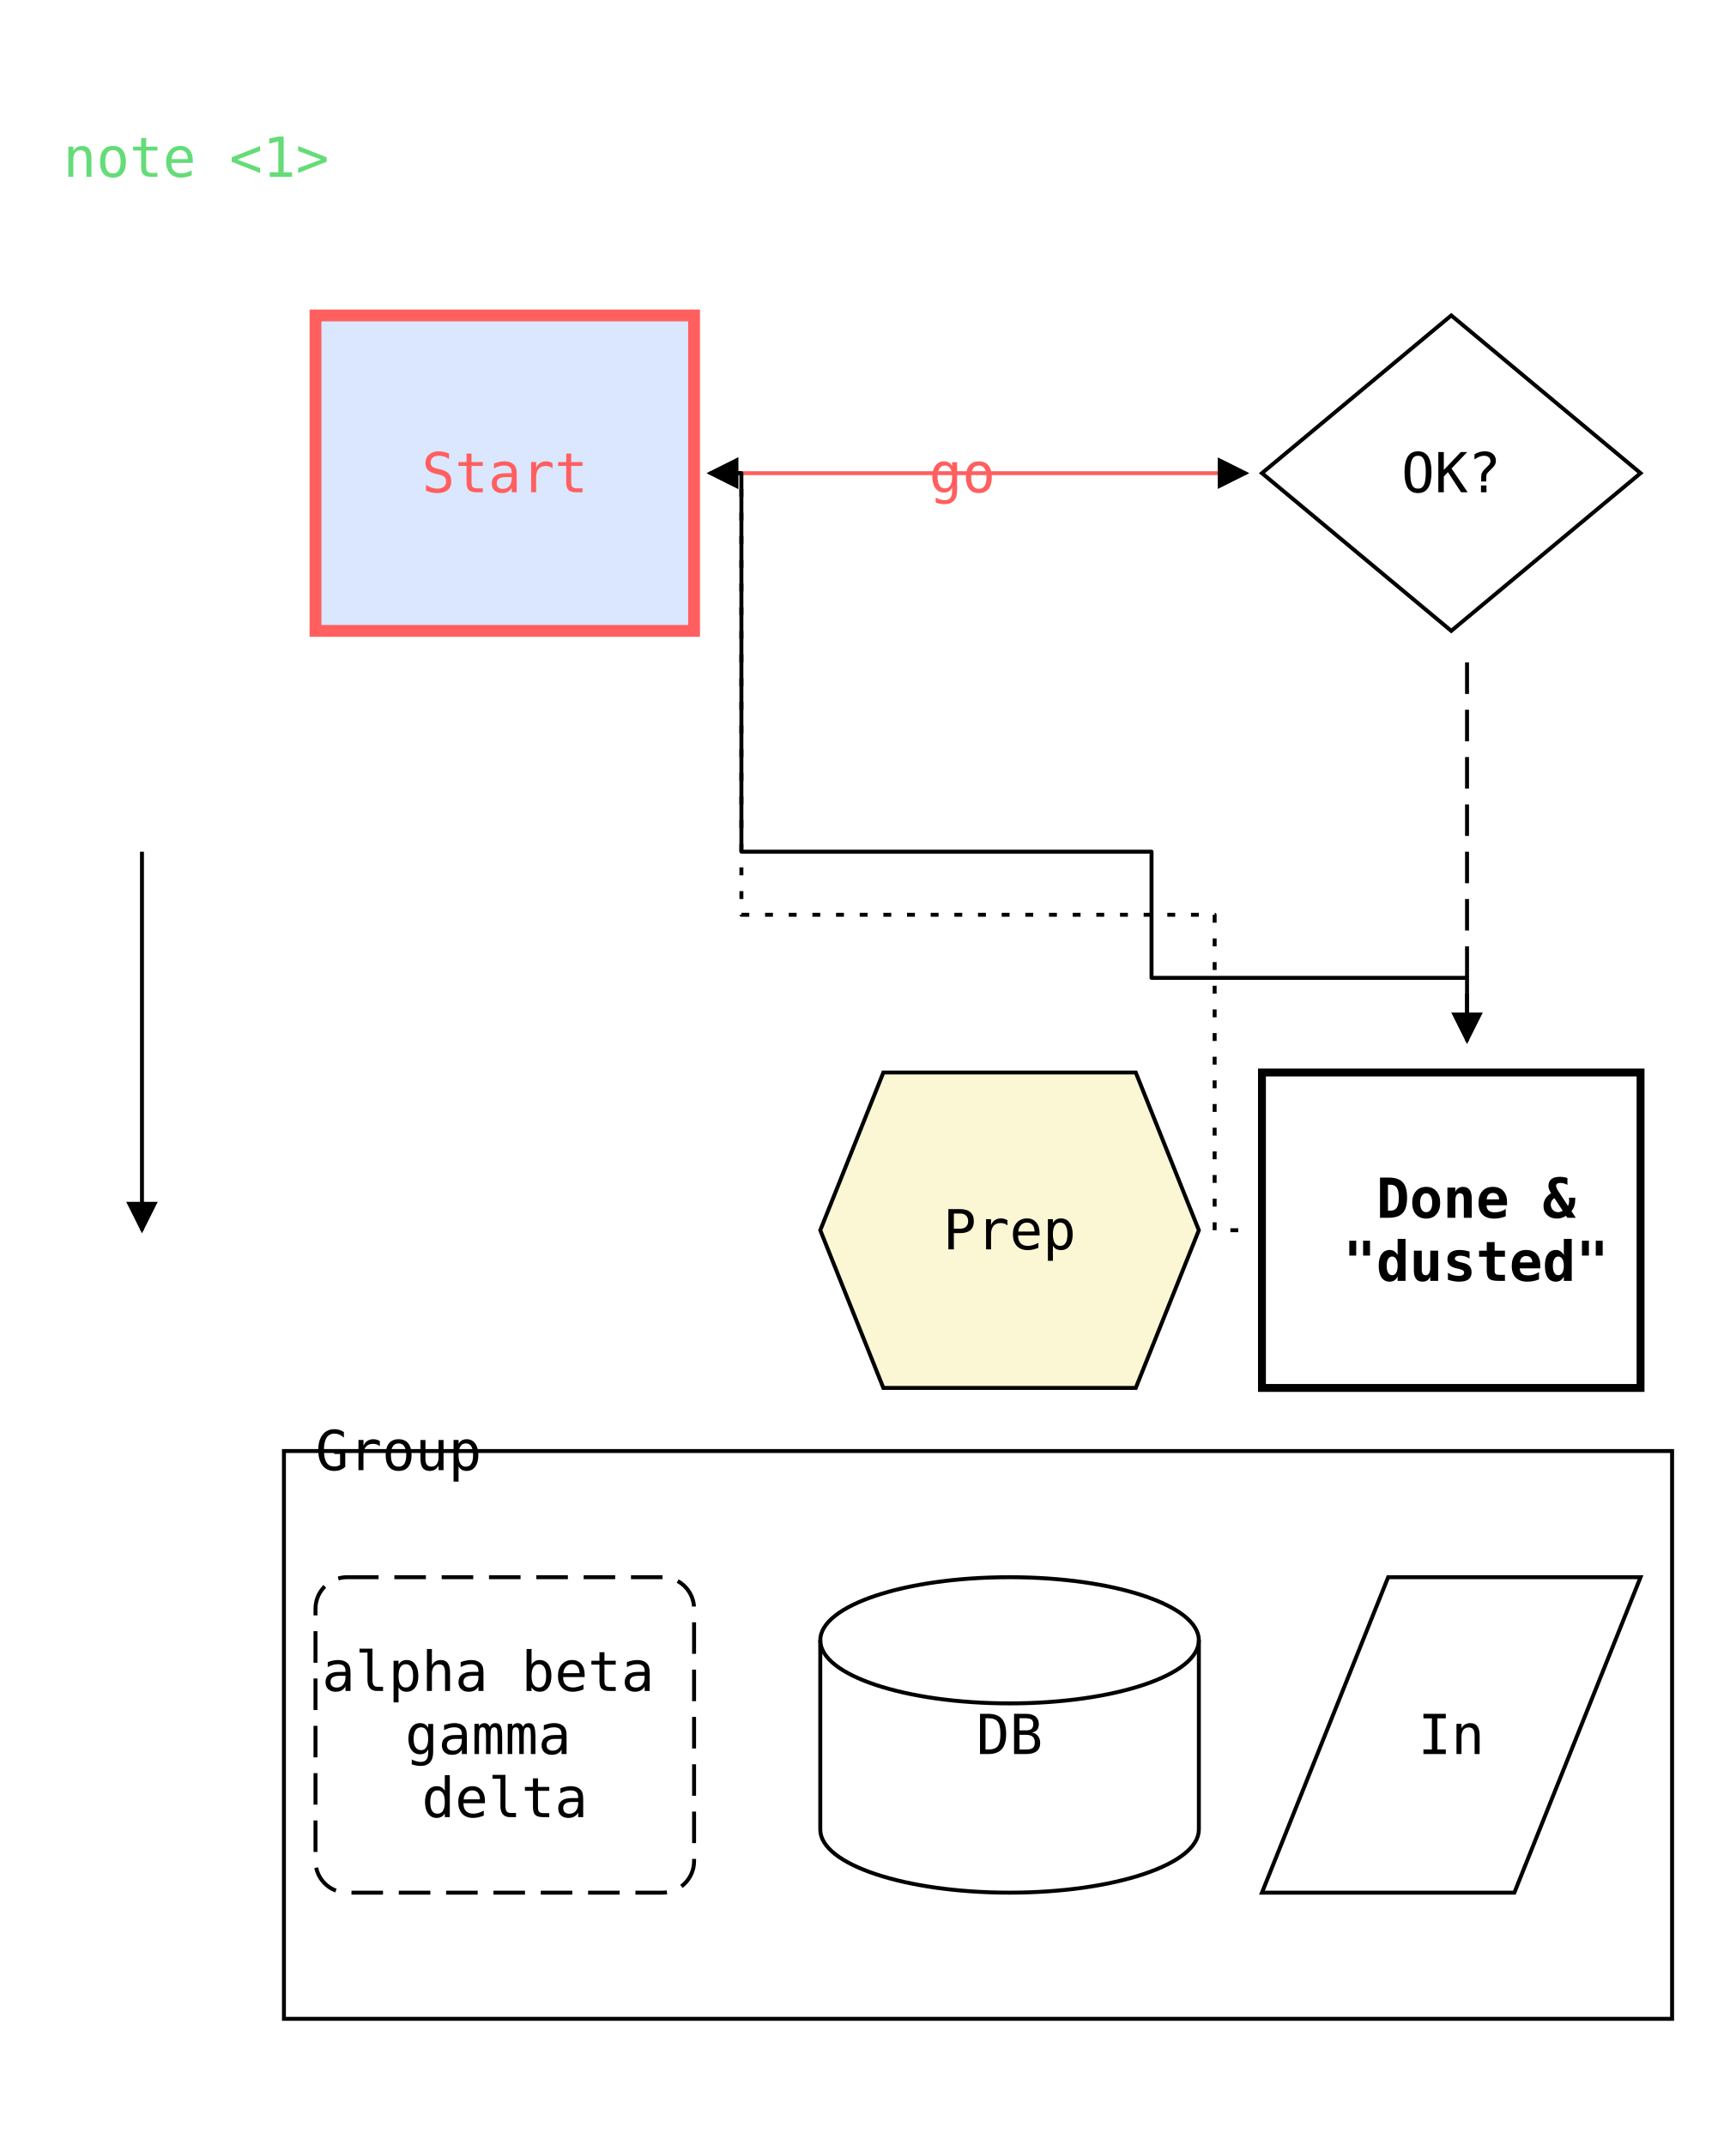
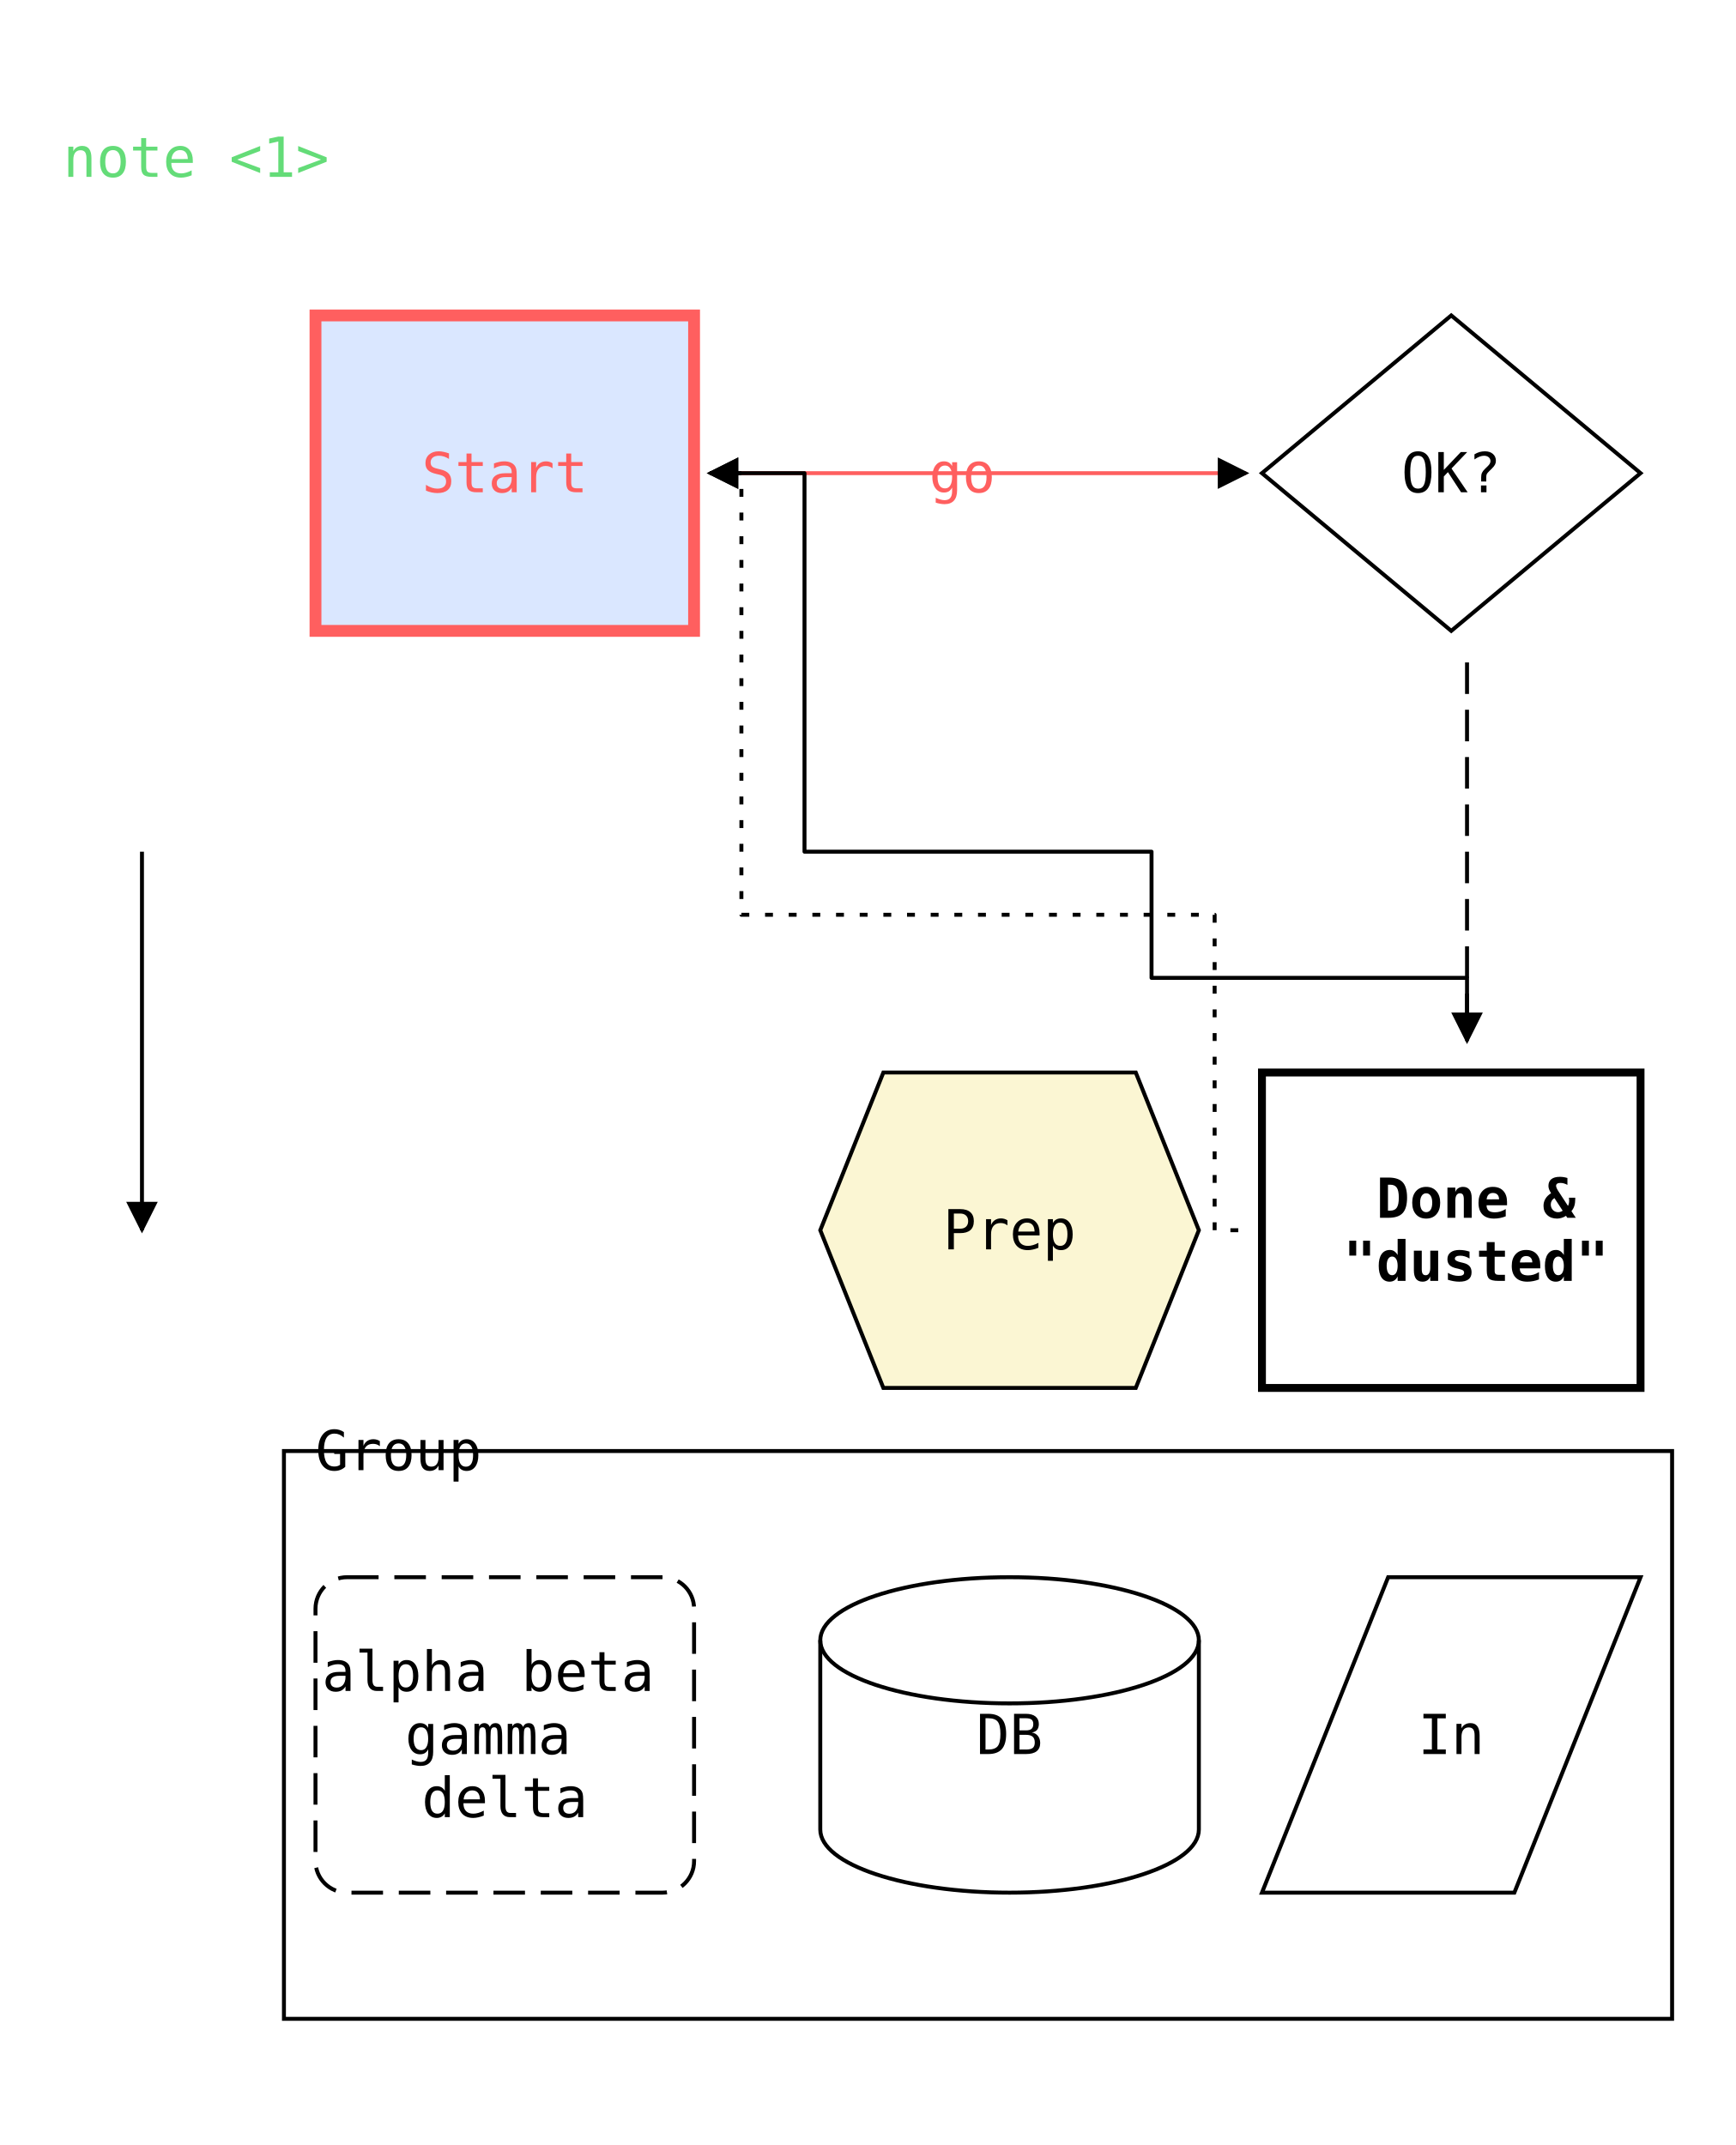
<svg xmlns="http://www.w3.org/2000/svg" viewBox="-80 -80 440 544" width="440" height="544" font-family="monospace" font-size="14">
  <defs>
    <marker id="arrow" viewBox="0 0 10 10" refX="9" refY="5" markerWidth="8" markerHeight="8" orient="auto-start-reverse">
      <path d="M0 0 L10 5 L0 10 z" />
    </marker>
  </defs>
  <a href="https://example.com/a?x=1&amp;y=2">
    <rect x="0" y="0" width="96" height="80" fill="#6ea0ff" fill-opacity="0.25" stroke="#ff5f5f" stroke-width="3" />
    <text x="48" y="40" text-anchor="middle" dominant-baseline="central" fill="#ff5f5f">Start</text>
  </a>
  <polygon points="288,0 336,40 288,80 240,40" fill="none" stroke="black" />
  <text x="288" y="40" text-anchor="middle" dominant-baseline="central">OK?</text>
  <rect x="240" y="192" width="96" height="80" fill="none" stroke="black" stroke-width="2" />
  <text x="328" y="224" text-anchor="end" dominant-baseline="central" font-weight="bold">
    <tspan x="328" dy="0">Done &amp;</tspan>
    <tspan x="328" dy="16">"dusted"</tspan>
  </text>
  <rect x="0" y="320" width="96" height="80" rx="8" fill="none" stroke="black" stroke-dasharray="8 4" />
  <text x="48" y="344" text-anchor="middle" dominant-baseline="central">
    <tspan x="48" dy="0">alpha beta</tspan>
    <tspan x="48" dy="16">gamma</tspan>
    <tspan x="48" dy="16">delta</tspan>
  </text>
  <path d="M 128,336 A 48 16 0 0 1 224,336 V 384 A 48 16 0 0 1 128,384 Z" fill="none" stroke="black" />
  <path d="M 128,336 A 48 16 0 0 0 224,336" fill="none" stroke="black" />
  <text x="176" y="360" text-anchor="middle" dominant-baseline="central">DB</text>
  <polygon points="272,320 336,320 304,400 240,400" fill="none" stroke="black" />
  <text x="288" y="360" text-anchor="middle" dominant-baseline="central">In</text>
  <polygon points="144,192 208,192 224,232 208,272 144,272 128,232" fill="#f0dc50" fill-opacity="0.25" stroke="black" />
  <text x="176" y="232" text-anchor="middle" dominant-baseline="central">Prep</text>
  <rect x="-8" y="288" width="352" height="144" fill="none" stroke="black" />
  <text x="0" y="288" text-anchor="start" dominant-baseline="central">Group</text>
  <path d="M100 40 L236 40" fill="none" stroke="#ff5f5f" stroke-linejoin="round" marker-end="url(#arrow)" />
  <text x="164" y="40" text-anchor="middle" dominant-baseline="central" fill="#ff5f5f">go</text>
  <path d="M292 88 L292 184" fill="none" stroke="black" stroke-dasharray="8 4" stroke-linejoin="round" />
  <path d="M-44 136 L-44 232" fill="none" stroke="black" stroke-linejoin="round" marker-end="url(#arrow)" />
  <path d="M100 40 L108 40 L108 152 L228 152 L228 232 L236 232" fill="none" stroke="black" stroke-dasharray="2 4" stroke-linejoin="round" marker-start="url(#arrow)" />
-   <path d="M292 184 L292 168 L212 168 L212 136 L108 136 L108 40 L100 40" fill="none" stroke="black" stroke-linejoin="round" marker-start="url(#arrow)" marker-end="url(#arrow)" />
+   <path d="M292 184 L292 168 L212 168 L212 136 L124 136 L124 40 L100 40" fill="none" stroke="black" stroke-linejoin="round" marker-start="url(#arrow)" marker-end="url(#arrow)" />
  <text x="-64" y="-40" text-anchor="start" dominant-baseline="central" fill="#64dc78">note &lt;1&gt;</text>
</svg>
